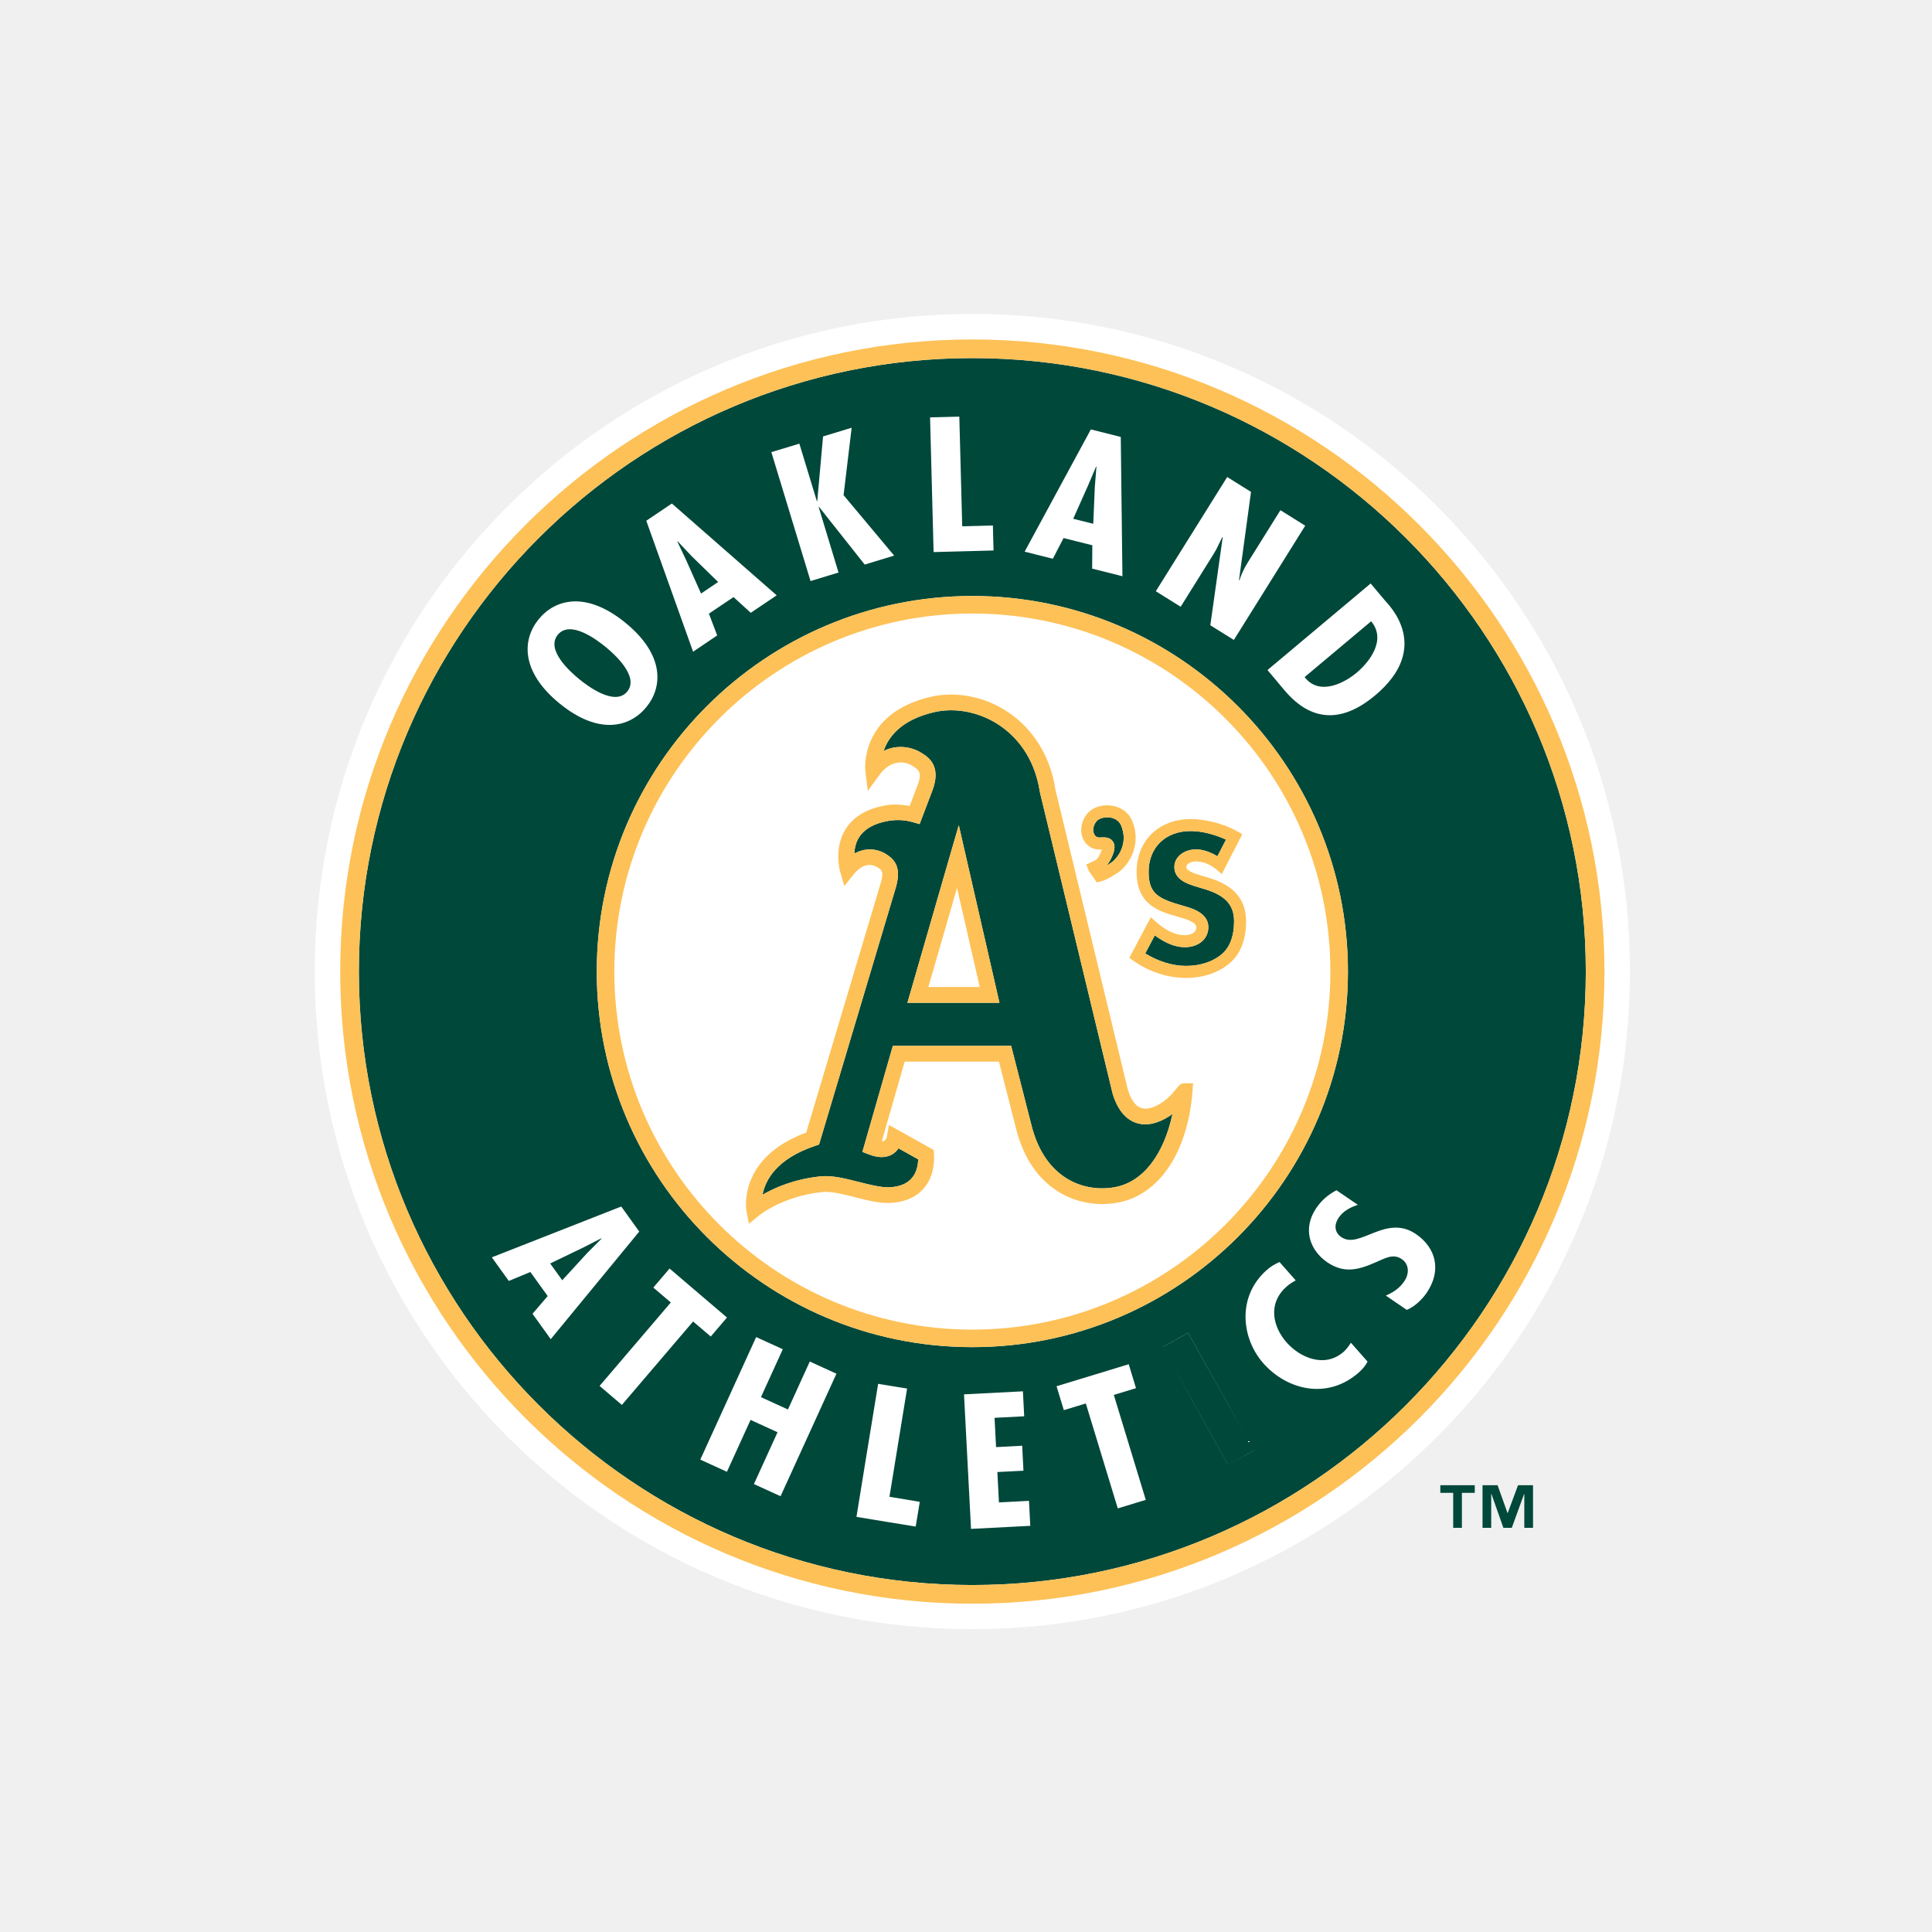
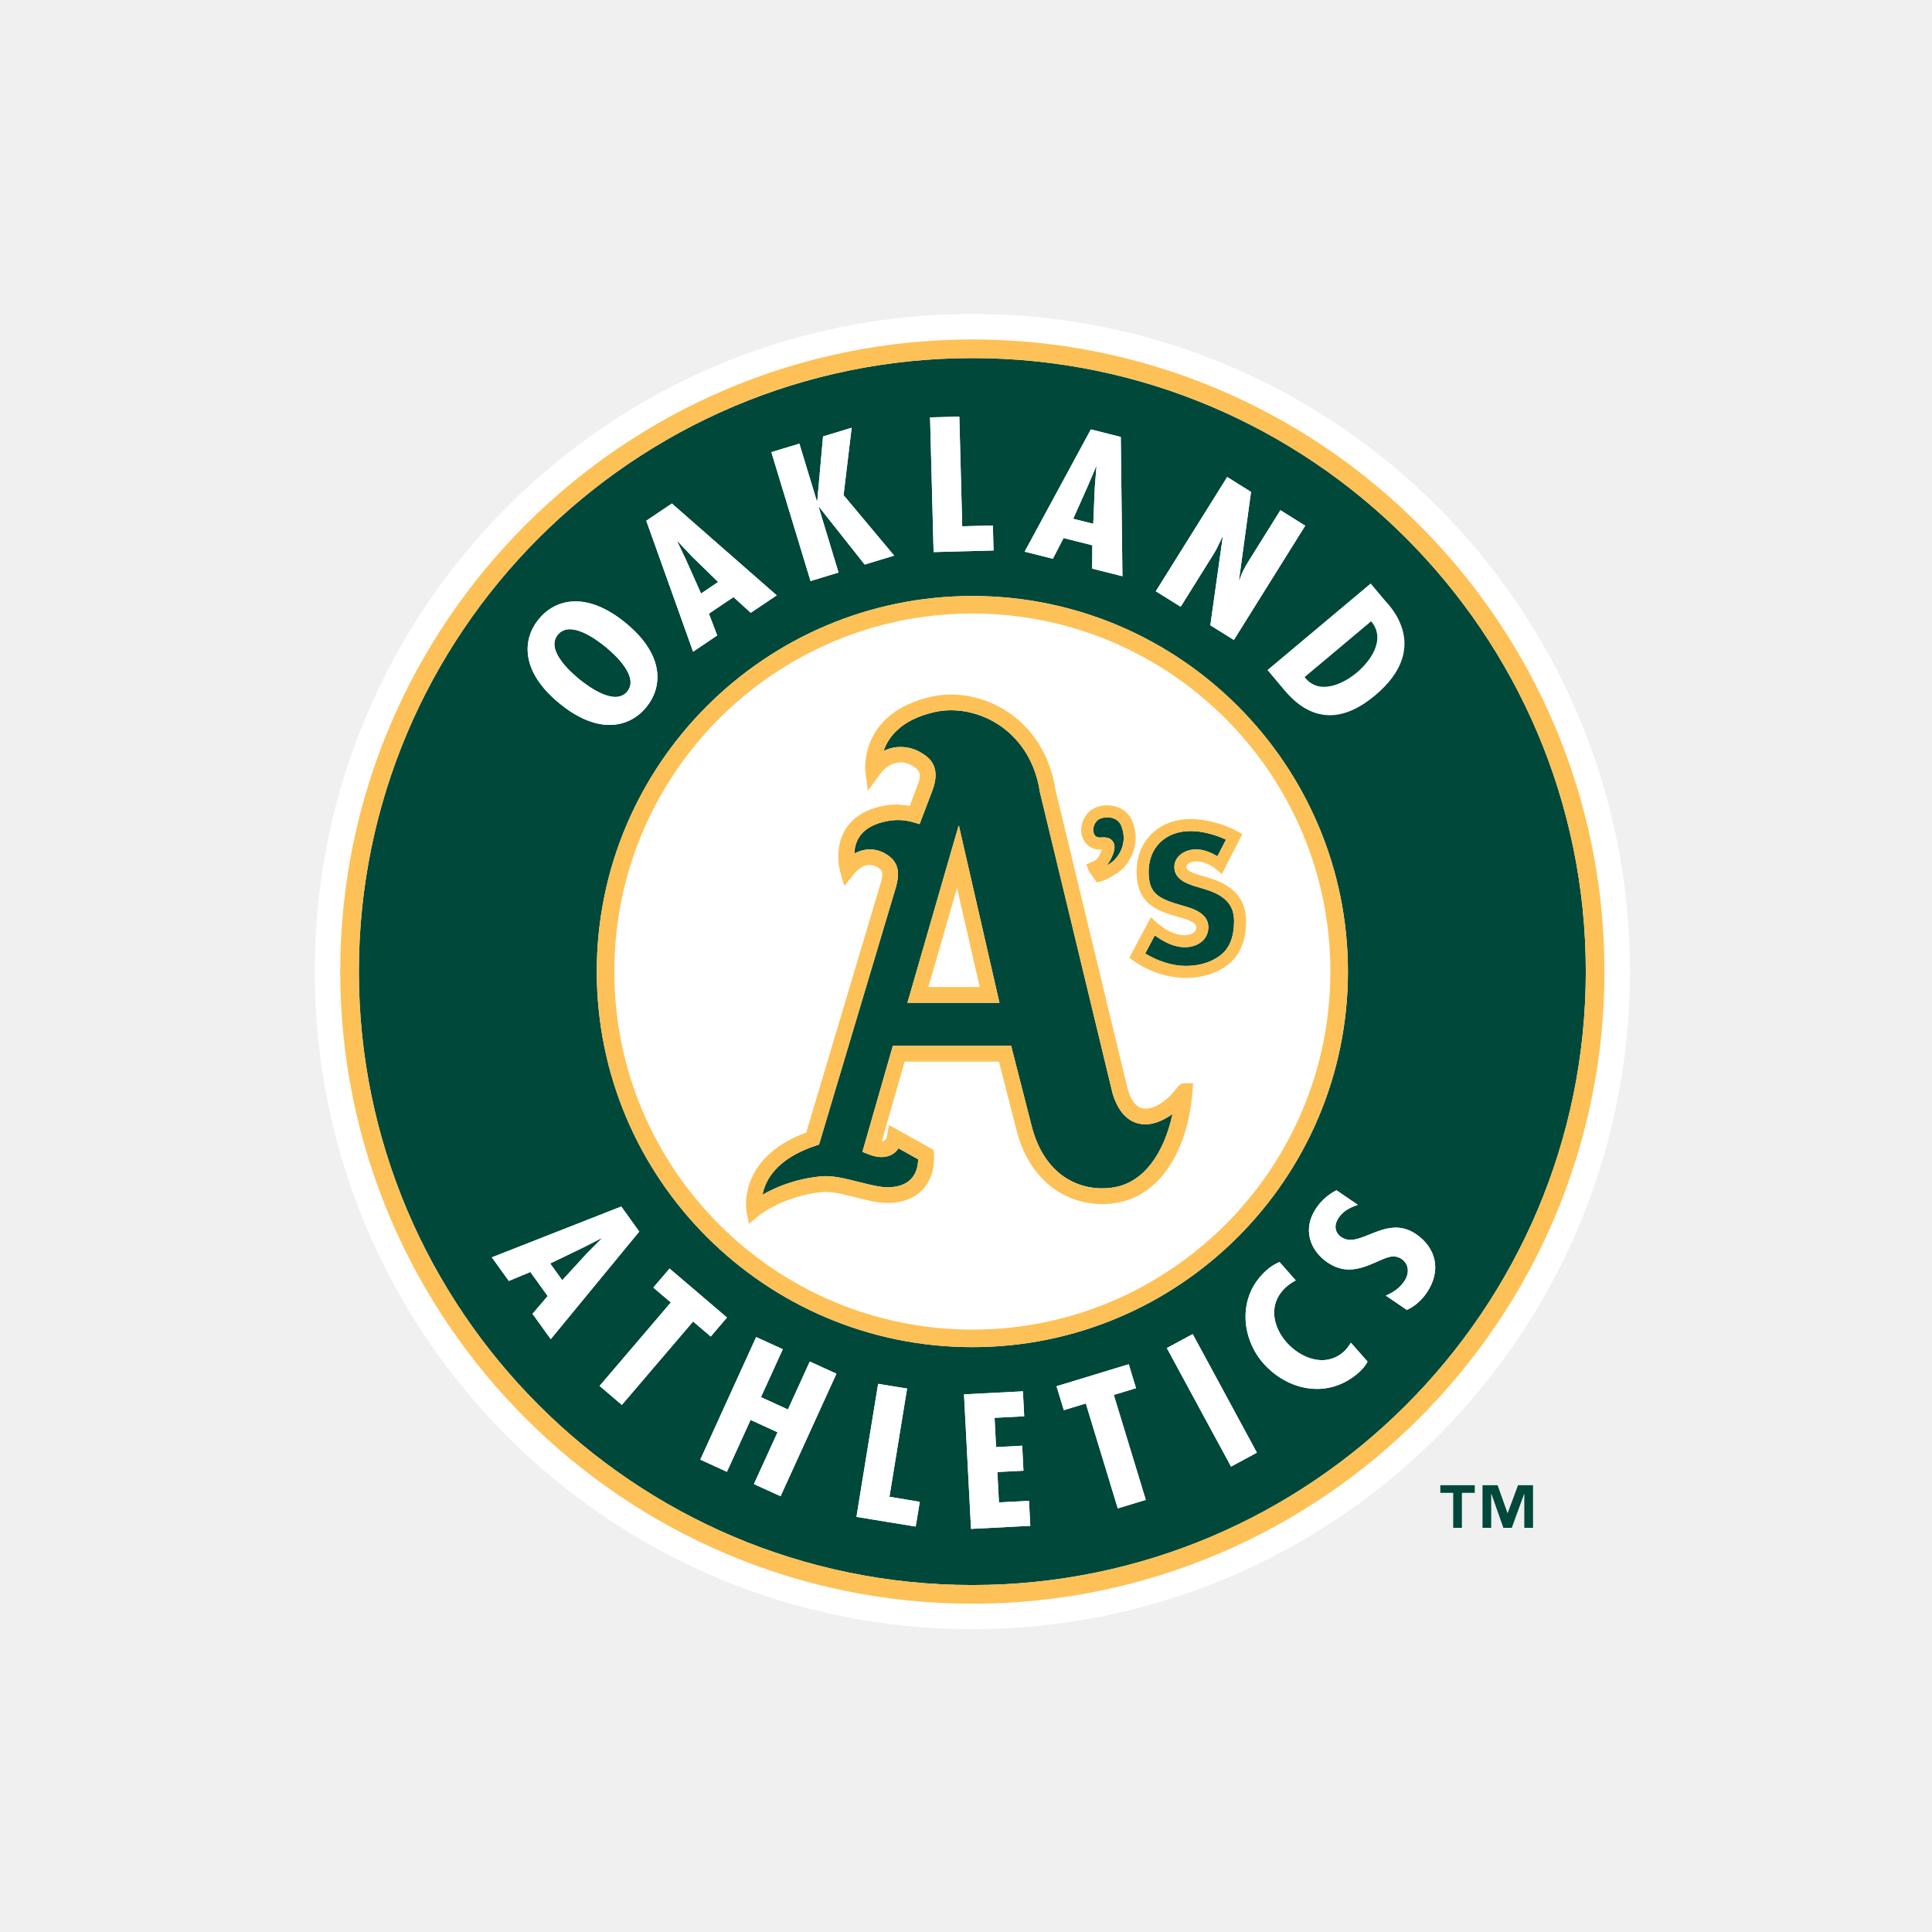
- <svg xmlns="http://www.w3.org/2000/svg" width="512" height="512" viewBox="0 0 512 512" version="1.1">
-   <g stroke="none" stroke-width="1" fill="none">
-     <path d="M257.683 431.744c96.244 0 174.274-78.024 174.274-174.274 0-96.243-78.03-174.274-174.274-174.274-96.243 0-174.274 78.031-174.274 174.274 0 96.251 78.031 174.274 174.274 174.274" fill="#fff" />
-     <path d="M257.683 94.898c-89.644 0-162.582 72.937-162.582 162.573 0 89.651 72.938 162.58 162.582 162.58 89.645 0 162.573-72.929 162.573-162.58 0-89.635-72.929-162.573-162.573-162.573zm0 262.108c-54.885 0-99.535-44.642-99.535-99.535 0-54.877 44.649-99.526 99.535-99.526 54.877 0 99.535 44.65 99.535 99.526 0 54.893-44.658 99.535-99.535 99.535z" fill="#00483A" />
-     <path d="M257.683 89.957c-92.367 0-167.522 75.147-167.522 167.513 0 92.374 75.156 167.529 167.522 167.529 92.368 0 167.515-75.156 167.515-167.529-.001-92.367-75.148-167.513-167.515-167.513zm0 330.094c-89.644 0-162.582-72.929-162.582-162.58 0-89.636 72.938-162.573 162.582-162.573 89.645 0 162.573 72.937 162.573 162.573 0 89.652-72.929 162.58-162.573 162.58z" fill="#FDC157" />
-     <path d="M257.683 162.59c-52.321 0-94.882 42.568-94.882 94.882 0 52.321 42.559 94.889 94.882 94.889 52.323 0 94.882-42.568 94.882-94.889 0-52.316-42.561-94.882-94.882-94.882" fill="#fff" />
-     <path d="M257.683 157.944c-54.885 0-99.535 44.65-99.535 99.526 0 54.893 44.649 99.535 99.535 99.535 54.877 0 99.535-44.642 99.535-99.535 0-54.876-44.658-99.526-99.535-99.526zm0 194.416c-52.321 0-94.882-42.568-94.882-94.889 0-52.314 42.559-94.882 94.882-94.882 52.323 0 94.882 42.568 94.882 94.882 0 52.323-42.561 94.889-94.882 94.889z" fill="#FDC157" />
-     <path d="M310.724 295.217c-2.618 1.889-5.686 3.163-8.584 2.618-2.347-.415-5.494-2.139-7.273-7.976 0 0-19.237-79.665-19.262-79.842-1.465-9.682-6.599-15.008-10.66-17.763-5.206-3.532-11.717-4.845-17.395-3.523-8.873 2.065-12.159 6.672-13.383 10.284 3.724-1.857 7.64-1.025 10.115.577 1.586.969 5.286 3.26 2.844 9.812l-3.419 8.987-1.843-.52c-2.058-.593-4.213-.704-6.391-.337-3.748.64-6.383 2.115-7.816 4.373-.905 1.417-1.178 2.955-1.249 4.316 3.124-1.754 6.28-1.249 8.545.216 1.602 1.041 3.019 2.42 3.019 5.246 0 .905-.151 1.978-.488 3.236l-20.431 68.397-1.025.344c-10.443 3.499-13.246 9.266-13.951 12.959 3.172-1.827 8.313-4.165 15.513-4.878 2.979-.295 6.574.626 10.059 1.506 2.819.704 5.726 1.449 7.841 1.394 2.675-.064 4.701-.834 6.03-2.29 1.385-1.506 1.762-3.461 1.802-5.118-1.185-.656-3.292-1.834-5.206-2.915-.456.672-1.033 1.233-1.714 1.625-1.137.64-3.124 1.169-6.079.009l-1.778-.69 8.065-28.096h29.728l1.618-.039 5.343 20.895c3.571 14.553 14.151 18.036 22.112 16.602 7.585-1.365 13.023-8.733 15.313-19.408zm-70.245-29.473l11.366-39.323 2.242-7.736 10.779 47.06h-24.387z" fill="#00483A" />
-     <path d="M251.844 226.421l-11.366 39.323h24.387l-10.779-47.06-2.242 7.736zm-5.824 35.15c1.025-3.539 5.07-17.53 7.6-26.269 2.019 8.826 5.237 22.866 6.023 26.269h-13.622zm65.41 27.327c-2.088 2.714-5.789 5.343-8.554 4.838-1.728-.312-3.083-1.987-3.988-4.974.025.103-19.198-79.544-19.198-79.544-1.274-8.538-5.694-15.85-12.405-20.406-6.15-4.174-13.879-5.726-20.679-4.142-18.981 4.429-17.307 19.549-17.282 19.71l.656 5.205 3.09-4.244c3.156-4.325 7.016-3.493 8.625-2.451 1.201.745 2.074 1.281 2.074 2.666 0 .601-.16 1.362-.545 2.379 0 0-1.417 3.748-2.146 5.646-2.074-.353-4.165-.529-6.31-.16-4.981.85-8.57 2.964-10.668 6.296-3.179 5.07-1.529 10.988-1.465 11.236l1.114 3.837 2.514-3.099c2.748-3.372 5.205-2.546 6.431-1.754.986.64 1.538 1.001.777 3.837.016-.048-17.443 58.433-19.815 66.371-14.296 5.262-15.962 14.928-15.962 18.932 0 1.098.121 1.77.121 1.794l.665 3.443 2.716-2.234c.064-.048 6.367-5.15 16.794-6.191 2.267-.216 5.494.6 8.625 1.393 3.092.786 6.287 1.603 8.987 1.522 3.78-.096 6.895-1.354 8.994-3.637 2.13-2.315 3.131-5.517 2.915-9.266l-.071-1.146-11.861-6.631-.513 2.891c-.057.369-.24 1.017-.713 1.29-.168.096-.408.129-.672.145.969-3.34 5.373-18.701 6.071-21.112h24.979c.665 2.587 4.525 17.684 4.525 17.684 3.981 16.242 16.377 21.591 26.895 19.702 10.965-1.969 18.58-13.239 19.863-29.409l.176-2.242h-2.251c-1.098-.001-1.595.646-2.507 1.824zm-38.13 9.122l-5.343-20.895-1.618.039h-29.728l-8.065 28.096 1.778.69c2.955 1.16 4.942.633 6.079-.009.681-.394 1.258-.953 1.714-1.625 1.914 1.08 4.021 2.258 5.206 2.915-.041 1.659-.417 3.612-1.802 5.118-1.329 1.457-3.356 2.226-6.03 2.29-2.115.055-5.022-.69-7.841-1.394-3.484-.88-7.08-1.801-10.059-1.506-7.2.713-12.343 3.053-15.513 4.878.704-3.693 3.509-9.46 13.951-12.959l1.025-.344 20.431-68.397c.337-1.258.488-2.331.488-3.236 0-2.828-1.417-4.204-3.019-5.246-2.267-1.465-5.421-1.969-8.545-.216.073-1.362.344-2.899 1.249-4.316 1.433-2.258 4.069-3.732 7.816-4.373 2.178-.367 4.334-.256 6.391.337l1.843.52 3.419-8.987c2.443-6.551-1.258-8.841-2.844-9.812-2.475-1.602-6.391-2.434-10.115-.577 1.226-3.612 4.509-8.217 13.383-10.284 5.678-1.322 12.189-.009 17.395 3.523 4.061 2.755 9.194 8.08 10.66 17.763.025.177 19.262 79.842 19.262 79.842 1.779 5.838 4.926 7.561 7.273 7.976 2.899.545 5.966-.729 8.584-2.618-2.29 10.676-7.728 18.043-15.313 19.404-7.961 1.438-18.541-2.045-22.112-16.598z" fill="#FDC157" />
-     <path d="M319.055 235.567s-2.451-.736-2.491-.745c-1.866-.609-5.35-1.738-5.35-5.045 0-2.932 2.899-4.678 5.703-4.678 1.969 0 3.907.745 5.71 1.826.72-1.41 1.522-2.971 2.274-4.413-2.868-1.338-6.32-2.274-9.354-2.274-6.68 0-11.149 4.348-11.149 10.804 0 5.822 2.547 7.137 9.146 9.01 2.338.649 6.68 1.882 6.68 5.655 0 3.124-2.572 5.31-6.248 5.31-2.659 0-5.286-1.194-7.945-3.131l-2.539 4.79c3.349 2.042 7.096 3.3 10.82 3.3 3.741 0 7.105-1.096 9.46-3.099 2.161-1.841 3.268-4.781 3.268-8.746 0-4.35-2.38-6.913-7.986-8.561" fill="#00483A" />
-     <path d="M319.967 232.516l-2.451-.738c-1.153-.376-3.122-1.009-3.122-2.001 0-.929 1.465-1.497 2.523-1.497 1.834 0 3.731.736 5.35 2.083l1.522 1.266 5.437-10.564-1.329-.754c-3.477-1.978-8.329-3.252-12.35-3.252-8.449 0-14.335 5.758-14.335 13.983 0 8.802 5.927 10.493 11.156 11.974 1.834.52 4.669 1.33 4.669 2.691 0 2.074-2.748 2.13-3.059 2.13-2.402 0-4.845-1.121-7.488-3.427l-1.505-1.33-5.712 10.764 1.146.809c4.14 2.907 9.074 4.502 13.894 4.502 4.502 0 8.595-1.362 11.525-3.86 2.916-2.467 4.382-6.223 4.382-11.165-.001-7.699-5.847-10.317-10.253-11.614zm3.806 20.358c-2.356 2.003-5.719 3.099-9.46 3.099-3.724 0-7.472-1.258-10.82-3.3l2.539-4.79c2.659 1.937 5.286 3.131 7.945 3.131 3.676 0 6.248-2.186 6.248-5.31 0-3.773-4.341-5.006-6.68-5.655-6.599-1.875-9.146-3.188-9.146-9.01 0-6.455 4.469-10.804 11.149-10.804 3.035 0 6.487.937 9.354 2.274-.754 1.442-1.554 3.003-2.274 4.413-1.802-1.08-3.74-1.826-5.71-1.826-2.804 0-5.703 1.746-5.703 4.678 0 3.307 3.483 4.437 5.35 5.045.039.009 2.491.745 2.491.745 5.606 1.65 7.986 4.212 7.986 8.561 0 3.965-1.107 6.904-3.268 8.746z" fill="#FDC157" />
-     <path d="M291.663 221.943c.961-.057 2.404-.144 3.237 1.018.335.465.456.993.456 1.522 0 .768-.257 1.538-.505 2.146-.553 1.362-1.057 2.099-1.586 2.748.64-.376 1.29-.777 1.609-1.057 1.531-1.313 2.915-3.564 2.915-6.264 0-1.041-.2-2.146-.681-3.307-.656-1.529-2.113-1.969-2.915-2.099-1.419-.209-2.932.2-3.589.977-1.017 1.201-1.05 2.634-.624 3.468.29.606.803.895 1.683.847" fill="#00483A" />
-     <path d="M291.656 225.131l.344-.016-.105.312c-.896 2.242-1.274 2.411-2.282 2.876l-1.73.786.69 1.746 2.074 3.003 1.05-.241c1.57-.353 4.332-2.083 5.254-2.86 3.163-2.739 5.333-7.88 3.083-13.222-.905-2.162-2.868-3.621-5.357-4.004-2.547-.394-5.095.408-6.496 2.058-1.698 2.003-2.13 4.79-1.057 6.943.871 1.746 2.569 2.73 4.531 2.618zm-1.049-7.504c.656-.777 2.17-1.185 3.589-.977.802.128 2.258.569 2.915 2.099.481 1.162.681 2.267.681 3.307 0 2.7-1.384 4.949-2.915 6.264-.321.28-.969.681-1.609 1.057.529-.649 1.033-1.385 1.586-2.748.248-.609.505-1.377.505-2.146 0-.529-.121-1.057-.456-1.522-.832-1.162-2.274-1.073-3.237-1.018-.88.048-1.393-.241-1.68-.848-.428-.832-.396-2.266.622-3.467z" fill="#FDC157" />
-     <path d="M169.409 326.378l-23.457 28.513-4.83-6.72 4.021-4.701-4.589-6.376-5.71 2.372-4.501-6.256 34.294-13.47 4.772 6.638zm-13.84 5.737l3.86-3.878-.057-.08-4.87 2.483-8.698 4.197 3.196 4.445 6.567-7.168zm37.089 17.042l-4.302 5.038-4.676-3.989-18.877 22.112-5.904-5.037 18.878-22.114-4.639-3.949 4.302-5.044m30.01 21.383l-5.789 12.703 7.151 3.268 5.79-12.71 7.064 3.227-14.807 32.469-7.065-3.22 6.264-13.734-7.152-3.268-6.262 13.75-7.057-3.227 14.802-32.477m42.293 50.112c.112-.545 1.065-6.455 1.065-6.455h-.032c-.232-.064-8.001-1.329-8.001-1.329.016 0 4.669-28.664 4.669-28.664v-.025l-7.672-1.249-.007.025-.032.241c-.456 2.642-5.702 34.991-5.702 34.991.016.03 15.698 2.571 15.698 2.571l.007-.016.007-.09zm1.04-6.438l-.007.046.007-.046zm-7.992-1.316l-.016-.007.016.007zm35.351-27.981l.344 6.615-7.857.408.401 7.761 6.919-.369.337 6.622-6.911.353.415 8.049 7.963-.415.343 6.624-15.705.807-1.857-35.655m43.656-7.977l1.921 6.344-5.879 1.786 8.473 27.814-7.423 2.258-8.465-27.805-5.831 1.769-1.93-6.335m34.871-14.126l17.387 31.169-6.776 3.78-17.394-31.17m6.767-3.804l-6.776 3.78c0 .048 17.388 31.202 17.388 31.202.025.009 6.8-3.764 6.8-3.764 0-.057-17.379-31.211-17.379-31.211l-.016-.016m28.518-13.886c-.905.472-1.698.986-2.435 1.643-5.109 4.524-3.603 10.708.032 14.816 3.516 3.972 10.067 6.903 15.137 2.427.738-.665 1.338-1.497 1.882-2.372l4.421 5.006c-.569 1.072-1.345 2.01-2.282 2.842-8.385 7.415-19.109 4.646-25.325-2.379-5.863-6.631-7.049-17.724.866-24.716 1.008-.905 2.146-1.593 3.404-2.138m20.758-15.153c-1.898.601-3.851 1.595-5.052 3.363-1.346 1.978-1.114 3.972.696 5.198 4.845 3.307 11.781-6.255 19.757-.818 5.237 3.573 6.929 9.579 2.812 15.609-1.233 1.802-3.268 3.692-5.246 4.485l-5.549-3.788c1.969-.864 3.597-1.898 4.885-3.795 1.41-2.059 1.281-4.557-.681-5.888-2.267-1.552-4.477-.16-6.879.85-4.798 2.154-8.538 2.938-12.847 0-4.644-3.179-6.656-8.898-2.891-14.401 1.41-2.058 3.179-3.571 5.327-4.685m-188.412-150.373c10.372 8.481 9.907 16.979 5.519 22.345-4.382 5.357-12.622 7.504-22.994-.977-10.372-8.473-9.907-16.979-5.519-22.336 4.382-5.366 12.623-7.505 22.994.969zm.465 18.204c3.268-3.989-3.507-9.995-5.702-11.79-2.459-2.01-9.434-7.24-12.702-3.252-3.26 3.989 3.259 9.787 5.71 11.798 2.202 1.794 9.434 7.24 12.693 3.243zm11.822-49.823l27.782 24.332-6.871 4.63-4.573-4.165-6.519 4.389 2.194 5.774-6.384 4.316-12.405-34.71 6.776-4.566zm5.302 14.007l-3.748-3.972-.096.057 2.338 4.933 3.94 8.834 4.533-3.059-6.967-6.794zm28.486-29.873l4.646 15.265.096-.039 1.538-17.14 7.577-2.298-2.138 17.867 13.406 16.017-7.809 2.372-12.125-15.313-.087.023 5.278 17.404-7.417 2.258-10.387-34.166m49.814-9.41l.768 29.065 8.13-.216.168 6.624-15.882.424-.937-35.696m50.538 5.181l.44 36.913-8.024-2.019.048-6.184-7.624-1.914-2.835 5.487-7.481-1.882 17.548-32.396 7.928 1.995zm-6.881 13.303l.44-5.455-.089-.025-2.13 5.029-3.94 8.834 5.31 1.329.41-9.713zm41.399 1.258l-3.188 23.402.145-.025c.497-1.698 1.345-3.339 2.329-4.909l8.505-13.615 6.574 4.109-18.909 30.274-6.239-3.885 3.284-23.345-.137.025-1.586 3.243-.745 1.272-8.674 13.895-6.592-4.109 18.917-30.274" fill="#fff" />
-     <path d="M335.897 177.566l27.342-22.937 3.782 4.502c.866 1.041 12.693 12.333-2.579 25.14-7.791 6.543-16.226 7.977-24.09-1.393l-4.454-5.312zm23.602.729c3.477-2.915 7.977-8.746 3.869-13.647l-17.629 14.784c3.798 4.974 10.342 1.73 13.76-1.137z" fill="#fff" />
-     <path d="M390.829 395.616h-3.411v9.274h-2.308v-9.274h-3.411v-2.019h9.129l.001 2.019zm15.442 9.274h-2.315v-8.987h-.048l-3.268 8.987h-2.226l-3.172-8.987h-.057v8.987h-2.298v-11.291h3.988l2.634 7.376h.048l2.739-7.376h3.972v11.291h.001z" fill="#00483A" />
+ <svg xmlns="http://www.w3.org/2000/svg" version="1.1" id="Layer_1" x="0px" y="0px" width="512px" height="512px" viewBox="0 0 512 512" enable-background="new 0 0 512 512" xml:space="preserve">
+   <path fill="#FFFFFF" d="M257.684,431.744c96.243,0,174.273-78.024,174.273-174.274c0-96.243-78.03-174.274-174.273-174.274  c-96.244,0-174.274,78.031-174.274,174.274C83.409,353.721,161.44,431.744,257.684,431.744" />
+   <path fill="#00483A" d="M257.684,94.898c-89.645,0-162.583,72.937-162.583,162.573c0,89.651,72.938,162.58,162.583,162.58  s162.572-72.929,162.572-162.58C420.256,167.836,347.327,94.898,257.684,94.898z M257.684,357.006  c-54.886,0-99.536-44.642-99.536-99.535c0-54.877,44.649-99.526,99.536-99.526c54.876,0,99.534,44.65,99.534,99.526  C357.218,312.364,312.56,357.006,257.684,357.006z" />
+   <path fill="#FDC157" d="M257.684,89.957c-92.368,0-167.522,75.147-167.522,167.513c0,92.374,75.156,167.529,167.522,167.529  c92.367,0,167.515-75.156,167.515-167.528C425.197,165.103,350.05,89.957,257.684,89.957L257.684,89.957z M257.684,420.051  c-89.645,0-162.583-72.929-162.583-162.58c0-89.636,72.938-162.573,162.583-162.573s162.572,72.937,162.572,162.573  C420.256,347.123,347.327,420.051,257.684,420.051L257.684,420.051z" />
+   <path fill="#FFFFFF" d="M257.684,162.59c-52.322,0-94.883,42.568-94.883,94.883c0,52.32,42.559,94.889,94.883,94.889  c52.322,0,94.882-42.568,94.882-94.889C352.565,205.156,310.004,162.59,257.684,162.59" />
+   <path fill="#FDC157" d="M257.684,157.944c-54.886,0-99.536,44.65-99.536,99.526c0,54.894,44.649,99.535,99.536,99.535  c54.876,0,99.534-44.642,99.534-99.535C357.218,202.594,312.56,157.944,257.684,157.944z M257.684,352.359  c-52.322,0-94.883-42.567-94.883-94.889c0-52.313,42.559-94.882,94.883-94.882c52.322,0,94.882,42.568,94.882,94.882  C352.565,309.794,310.004,352.359,257.684,352.359L257.684,352.359z" />
+   <path fill="#00483A" d="M310.724,295.217c-2.617,1.889-5.686,3.163-8.583,2.618c-2.348-0.415-5.494-2.14-7.273-7.976  c0,0-19.237-79.666-19.262-79.842c-1.465-9.682-6.6-15.008-10.66-17.763c-5.206-3.532-11.717-4.845-17.396-3.523  c-8.873,2.065-12.159,6.672-13.383,10.284c3.724-1.857,7.64-1.025,10.115,0.577c1.586,0.969,5.286,3.26,2.844,9.812l-3.419,8.987  l-1.843-0.52c-2.058-0.593-4.213-0.704-6.391-0.337c-3.748,0.64-6.383,2.115-7.816,4.373c-0.905,1.417-1.178,2.955-1.249,4.316  c3.124-1.754,6.28-1.249,8.545,0.216c1.602,1.041,3.019,2.42,3.019,5.246c0,0.905-0.151,1.978-0.488,3.236l-20.431,68.397  l-1.025,0.344c-10.443,3.499-13.246,9.266-13.951,12.959c3.172-1.827,8.313-4.165,15.513-4.878  c2.979-0.296,6.574,0.626,10.059,1.506c2.819,0.704,5.726,1.449,7.841,1.394c2.675-0.063,4.701-0.834,6.03-2.289  c1.385-1.506,1.762-3.461,1.802-5.119c-1.185-0.655-3.292-1.834-5.206-2.914c-0.456,0.672-1.033,1.232-1.714,1.625  c-1.137,0.64-3.124,1.168-6.079,0.009l-1.778-0.69l8.065-28.096h29.728l1.618-0.039l5.343,20.895  c3.571,14.554,14.151,18.037,22.112,16.603C302.996,313.261,308.434,305.893,310.724,295.217L310.724,295.217z M240.479,265.744  l11.366-39.323l2.242-7.736l10.779,47.06L240.479,265.744L240.479,265.744z" />
+   <path fill="#FDC157" d="M251.844,226.421l-11.366,39.323h24.387l-10.779-47.06L251.844,226.421L251.844,226.421z M246.02,261.571  c1.025-3.539,5.07-17.53,7.6-26.27c2.019,8.826,5.237,22.866,6.022,26.27H246.02L246.02,261.571z M311.43,288.898  c-2.088,2.713-5.789,5.343-8.554,4.838c-1.728-0.312-3.083-1.987-3.987-4.975c0.024,0.104-19.199-79.544-19.199-79.544  c-1.273-8.538-5.693-15.85-12.404-20.406c-6.15-4.174-13.879-5.726-20.679-4.142c-18.981,4.429-17.307,19.549-17.282,19.71  l0.656,5.205l3.09-4.244c3.156-4.325,7.016-3.493,8.625-2.451c1.201,0.745,2.074,1.281,2.074,2.666c0,0.601-0.16,1.362-0.545,2.379  c0,0-1.417,3.748-2.146,5.646c-2.074-0.353-4.165-0.529-6.31-0.16c-4.981,0.85-8.57,2.964-10.668,6.296  c-3.179,5.07-1.529,10.988-1.465,11.236l1.114,3.837l2.514-3.099c2.748-3.372,5.205-2.546,6.431-1.754  c0.986,0.64,1.538,1.001,0.777,3.837c0.016-0.048-17.443,58.433-19.815,66.371c-14.296,5.263-15.962,14.929-15.962,18.933  c0,1.098,0.121,1.771,0.121,1.794l0.665,3.443l2.716-2.234c0.064-0.048,6.367-5.15,16.794-6.191  c2.267-0.216,5.494,0.601,8.625,1.394c3.092,0.786,6.287,1.603,8.987,1.522c3.78-0.097,6.895-1.354,8.994-3.638  c2.13-2.315,3.131-5.517,2.915-9.267l-0.071-1.146l-11.861-6.631l-0.513,2.892c-0.057,0.368-0.24,1.017-0.713,1.289  c-0.168,0.096-0.408,0.129-0.672,0.146c0.969-3.341,5.373-18.701,6.071-21.112h24.979c0.666,2.587,4.525,17.684,4.525,17.684  c3.98,16.242,16.377,21.592,26.895,19.703c10.966-1.97,18.581-13.24,19.863-29.41l0.177-2.241h-2.251  c-1.099-0.001-1.596,0.646-2.508,1.823L311.43,288.898z M273.3,298.02l-5.343-20.895l-1.618,0.039h-29.728l-8.065,28.096l1.778,0.69  c2.955,1.159,4.942,0.633,6.079-0.009c0.681-0.395,1.258-0.953,1.714-1.625c1.914,1.08,4.021,2.258,5.206,2.914  c-0.041,1.66-0.417,3.613-1.802,5.119c-1.329,1.457-3.356,2.226-6.03,2.289c-2.115,0.055-5.022-0.689-7.841-1.394  c-3.484-0.88-7.08-1.802-10.059-1.506c-7.2,0.713-12.343,3.053-15.513,4.878c0.704-3.693,3.509-9.46,13.951-12.959l1.025-0.344  l20.431-68.397c0.337-1.258,0.488-2.331,0.488-3.236c0-2.828-1.417-4.204-3.019-5.246c-2.267-1.465-5.421-1.969-8.545-0.216  c0.073-1.362,0.344-2.899,1.249-4.316c1.433-2.258,4.069-3.732,7.816-4.373c2.178-0.367,4.334-0.256,6.391,0.337l1.843,0.52  l3.419-8.987c2.443-6.551-1.258-8.841-2.844-9.812c-2.475-1.602-6.391-2.434-10.115-0.577c1.226-3.612,4.509-8.217,13.383-10.284  c5.678-1.322,12.189-0.009,17.395,3.523c4.062,2.755,9.195,8.08,10.66,17.763c0.025,0.177,19.263,79.842,19.263,79.842  c1.778,5.838,4.926,7.561,7.272,7.976c2.899,0.545,5.967-0.729,8.584-2.618c-2.29,10.676-7.728,18.043-15.312,19.404  C287.451,316.055,276.871,312.572,273.3,298.02L273.3,298.02z" />
+   <path fill="#00483A" d="M319.055,235.567c0,0-2.451-0.736-2.49-0.745c-1.866-0.609-5.351-1.738-5.351-5.045  c0-2.932,2.899-4.678,5.703-4.678c1.969,0,3.907,0.745,5.71,1.826c0.72-1.41,1.522-2.971,2.274-4.413  c-2.868-1.338-6.32-2.274-9.354-2.274c-6.68,0-11.148,4.348-11.148,10.804c0,5.822,2.547,7.137,9.146,9.01  c2.338,0.649,6.68,1.882,6.68,5.655c0,3.124-2.571,5.31-6.248,5.31c-2.658,0-5.285-1.194-7.944-3.131l-2.539,4.79  c3.349,2.042,7.096,3.3,10.819,3.3c3.741,0,7.105-1.096,9.46-3.099c2.161-1.841,3.269-4.781,3.269-8.746  c0-4.35-2.38-6.913-7.986-8.561" />
+   <path fill="#FDC157" d="M319.967,232.516l-2.451-0.738c-1.152-0.376-3.122-1.009-3.122-2.001c0-0.929,1.466-1.497,2.523-1.497  c1.834,0,3.731,0.736,5.35,2.083l1.522,1.266l5.437-10.564l-1.328-0.754c-3.478-1.978-8.329-3.252-12.351-3.252  c-8.449,0-14.335,5.758-14.335,13.983c0,8.802,5.927,10.493,11.156,11.974c1.834,0.52,4.669,1.33,4.669,2.691  c0,2.074-2.748,2.13-3.059,2.13c-2.402,0-4.846-1.121-7.488-3.427l-1.506-1.33l-5.711,10.764l1.146,0.809  c4.14,2.908,9.074,4.502,13.895,4.502c4.502,0,8.595-1.362,11.524-3.86c2.916-2.467,4.382-6.223,4.382-11.165  C330.219,236.431,324.373,233.813,319.967,232.516L319.967,232.516z M323.773,252.874c-2.356,2.003-5.72,3.099-9.46,3.099  c-3.725,0-7.473-1.258-10.82-3.3l2.539-4.79c2.659,1.937,5.286,3.131,7.944,3.131c3.677,0,6.248-2.186,6.248-5.31  c0-3.773-4.341-5.006-6.68-5.655c-6.599-1.875-9.146-3.188-9.146-9.01c0-6.455,4.47-10.804,11.149-10.804  c3.035,0,6.487,0.937,9.354,2.274c-0.754,1.442-1.555,3.003-2.274,4.413c-1.802-1.08-3.74-1.826-5.71-1.826  c-2.804,0-5.703,1.746-5.703,4.678c0,3.307,3.483,4.437,5.351,5.045c0.039,0.009,2.49,0.745,2.49,0.745  c5.606,1.65,7.986,4.212,7.986,8.561c0,3.965-1.107,6.904-3.268,8.746L323.773,252.874z" />
+   <path fill="#00483A" d="M291.663,221.943c0.961-0.057,2.403-0.144,3.237,1.018c0.334,0.465,0.455,0.993,0.455,1.522  c0,0.768-0.256,1.538-0.504,2.146c-0.554,1.362-1.058,2.099-1.586,2.748c0.639-0.376,1.289-0.777,1.608-1.057  c1.53-1.313,2.915-3.564,2.915-6.264c0-1.041-0.2-2.146-0.682-3.307c-0.655-1.529-2.112-1.969-2.914-2.099  c-1.42-0.209-2.933,0.2-3.59,0.977c-1.017,1.201-1.049,2.634-0.623,3.468C290.27,221.701,290.783,221.99,291.663,221.943" />
+   <path fill="#FDC157" d="M291.656,225.131l0.344-0.016l-0.105,0.312c-0.896,2.242-1.273,2.411-2.281,2.876l-1.73,0.786l0.689,1.746  l2.074,3.003l1.051-0.241c1.57-0.353,4.332-2.083,5.254-2.86c3.162-2.739,5.333-7.88,3.083-13.222  c-0.905-2.162-2.868-3.621-5.357-4.004c-2.547-0.394-5.095,0.408-6.495,2.058c-1.699,2.003-2.131,4.79-1.058,6.943  c0.871,1.746,2.569,2.73,4.53,2.618L291.656,225.131z M290.607,217.627c0.656-0.777,2.17-1.185,3.588-0.977  c0.803,0.128,2.259,0.569,2.916,2.099c0.48,1.162,0.681,2.267,0.681,3.307c0,2.7-1.384,4.949-2.915,6.264  c-0.32,0.28-0.969,0.681-1.609,1.057c0.529-0.649,1.033-1.385,1.586-2.748c0.248-0.609,0.506-1.377,0.506-2.146  c0-0.529-0.121-1.057-0.457-1.522c-0.832-1.162-2.273-1.073-3.236-1.018c-0.88,0.048-1.393-0.241-1.68-0.848  C289.559,220.263,289.59,218.829,290.607,217.627L290.607,217.627z" />
+   <g>
+     <path fill="#FFFFFF" d="M169.409,326.378l-23.457,28.513l-4.83-6.72l4.021-4.7l-4.589-6.377l-5.71,2.372l-4.501-6.256l34.294-13.47   L169.409,326.378L169.409,326.378z M155.569,332.115l3.86-3.879l-0.057-0.079l-4.87,2.483l-8.698,4.196l3.196,4.445l6.567-7.168   L155.569,332.115z M192.658,349.157l-4.302,5.038l-4.676-3.989l-18.877,22.112l-5.904-5.037l18.878-22.114l-4.639-3.949   l4.302-5.044 M207.45,357.557l-5.789,12.703l7.151,3.268l5.79-12.709l7.064,3.227l-14.807,32.469l-7.065-3.22l6.264-13.733   l-7.152-3.269l-6.262,13.75l-7.057-3.228l14.802-32.477 M242.682,404.45c0.112-0.545,1.065-6.455,1.065-6.455h-0.032   c-0.232-0.064-8.001-1.329-8.001-1.329c0.016,0,4.669-28.664,4.669-28.664v-0.025l-7.672-1.248l-0.007,0.024l-0.032,0.241   c-0.456,2.642-5.702,34.991-5.702,34.991c0.016,0.029,15.698,2.57,15.698,2.57l0.007-0.016L242.682,404.45L242.682,404.45z    M243.722,398.012l-0.007,0.046L243.722,398.012z M235.73,396.696l-0.016-0.007L235.73,396.696z M271.081,368.715l0.344,6.615   l-7.856,0.408l0.4,7.761l6.92-0.369l0.336,6.622l-6.91,0.354l0.414,8.049l7.963-0.415l0.344,6.624l-15.705,0.807l-1.857-35.654    M299.129,361.538l1.921,6.344l-5.879,1.786l8.474,27.814l-7.424,2.258l-8.465-27.805l-5.831,1.769l-1.93-6.335 M316.053,353.553   l-6.822,3.699c0.002,0.047,17.012,31.408,17.012,31.408c0.026,0.009,6.844-3.686,6.844-3.686c0-0.049-17.002-31.413-17.002-31.413   l-0.014-0.018 M343.385,339.323c-0.904,0.472-1.697,0.985-2.435,1.643c-5.109,4.524-3.604,10.708,0.032,14.816   c3.516,3.972,10.066,6.903,15.137,2.427c0.738-0.665,1.338-1.497,1.882-2.372l4.421,5.006c-0.569,1.072-1.345,2.011-2.282,2.843   c-8.385,7.414-19.108,4.646-25.324-2.379c-5.863-6.632-7.05-17.725,0.865-24.717c1.009-0.904,2.146-1.593,3.404-2.138    M359.843,319.299c-1.897,0.602-3.851,1.596-5.052,3.363c-1.346,1.979-1.114,3.972,0.696,5.197   c4.845,3.308,11.78-6.254,19.757-0.817c5.236,3.573,6.929,9.579,2.812,15.608c-1.232,1.803-3.268,3.692-5.246,4.486l-5.549-3.789   c1.969-0.863,3.598-1.897,4.885-3.795c1.41-2.059,1.281-4.557-0.681-5.888c-2.267-1.552-4.477-0.16-6.879,0.851   c-4.798,2.153-8.538,2.938-12.847,0c-4.645-3.18-6.656-8.898-2.892-14.401c1.41-2.058,3.18-3.571,5.327-4.685 M165.763,165.056   c10.372,8.481,9.907,16.979,5.519,22.345c-4.382,5.357-12.622,7.504-22.994-0.977c-10.372-8.473-9.907-16.979-5.519-22.336   C147.151,158.722,155.392,156.583,165.763,165.056L165.763,165.056z M166.228,183.26c3.268-3.989-3.507-9.995-5.702-11.79   c-2.459-2.01-9.434-7.24-12.702-3.252c-3.26,3.989,3.259,9.787,5.71,11.798C155.736,181.81,162.968,187.256,166.228,183.26   L166.228,183.26z M178.05,133.437l27.782,24.332l-6.871,4.63l-4.573-4.165l-6.519,4.389l2.194,5.774l-6.384,4.316l-12.405-34.71   L178.05,133.437z M183.352,147.444l-3.748-3.972l-0.096,0.057l2.338,4.933l3.94,8.834l4.533-3.059L183.352,147.444L183.352,147.444   z M211.838,117.571l4.646,15.265l0.096-0.039l1.538-17.14l7.577-2.298l-2.138,17.867l13.406,16.017l-7.809,2.372l-12.125-15.313   l-0.087,0.023l5.278,17.404l-7.417,2.258l-10.387-34.166 M254.23,110.411l0.768,29.065l8.13-0.216l0.168,6.624l-15.882,0.424   l-0.937-35.696 M297.016,115.793l0.439,36.913l-8.023-2.019l0.047-6.184l-7.623-1.914l-2.836,5.487l-7.48-1.882l17.548-32.396   L297.016,115.793L297.016,115.793z M290.134,129.096l0.44-5.455l-0.09-0.025l-2.129,5.029l-3.94,8.834l5.31,1.329L290.134,129.096   L290.134,129.096z M331.533,130.354l-3.188,23.402l0.146-0.025c0.497-1.698,1.345-3.339,2.329-4.909l8.505-13.615l6.573,4.109   l-18.908,30.274l-6.239-3.885l3.284-23.345l-0.138,0.025l-1.586,3.243l-0.744,1.272l-8.675,13.895l-6.592-4.109l18.917-30.274" />
+     <path fill="#FFFFFF" d="M169.409,326.378l-23.457,28.513l-4.83-6.72l4.021-4.7l-4.589-6.377l-5.71,2.372l-4.501-6.256l34.294-13.47   L169.409,326.378L169.409,326.378z M155.569,332.115l3.86-3.879l-0.057-0.079l-4.87,2.483l-8.698,4.196l3.196,4.445l6.567-7.168   L155.569,332.115z M192.658,349.157l-4.302,5.038l-4.676-3.989l-18.877,22.112l-5.904-5.037l18.878-22.114l-4.639-3.949   l4.302-5.044 M207.45,357.557l-5.789,12.703l7.151,3.268l5.79-12.709l7.064,3.227l-14.807,32.469l-7.065-3.22l6.264-13.733   l-7.152-3.269l-6.262,13.75l-7.057-3.228l14.802-32.477 M242.682,404.45c0.112-0.545,1.065-6.455,1.065-6.455h-0.032   c-0.232-0.064-8.001-1.329-8.001-1.329c0.016,0,4.669-28.664,4.669-28.664v-0.025l-7.672-1.248l-0.007,0.024l-0.032,0.241   c-0.456,2.642-5.702,34.991-5.702,34.991c0.016,0.029,15.698,2.57,15.698,2.57l0.007-0.016L242.682,404.45L242.682,404.45z    M243.722,398.012l-0.007,0.046L243.722,398.012z M235.73,396.696l-0.016-0.007L235.73,396.696z M271.081,368.715l0.344,6.615   l-7.856,0.408l0.4,7.761l6.92-0.369l0.336,6.622l-6.91,0.354l0.414,8.049l7.963-0.415l0.344,6.624l-15.705,0.807l-1.857-35.654    M299.129,361.538l1.921,6.344l-5.879,1.786l8.474,27.814l-7.424,2.258l-8.465-27.805l-5.831,1.769l-1.93-6.335 M316.053,353.553   l-6.822,3.699c0.002,0.047,17.012,31.408,17.012,31.408c0.026,0.009,6.844-3.686,6.844-3.686c0-0.049-17.002-31.413-17.002-31.413   l-0.014-0.018 M343.385,339.323c-0.904,0.472-1.697,0.985-2.435,1.643c-5.109,4.524-3.604,10.708,0.032,14.816   c3.516,3.972,10.066,6.903,15.137,2.427c0.738-0.665,1.338-1.497,1.882-2.372l4.421,5.006c-0.569,1.072-1.345,2.011-2.282,2.843   c-8.385,7.414-19.108,4.646-25.324-2.379c-5.863-6.632-7.05-17.725,0.865-24.717c1.009-0.904,2.146-1.593,3.404-2.138    M359.843,319.299c-1.897,0.602-3.851,1.596-5.052,3.363c-1.346,1.979-1.114,3.972,0.696,5.197   c4.845,3.308,11.78-6.254,19.757-0.817c5.236,3.573,6.929,9.579,2.812,15.608c-1.232,1.803-3.268,3.692-5.246,4.486l-5.549-3.789   c1.969-0.863,3.598-1.897,4.885-3.795c1.41-2.059,1.281-4.557-0.681-5.888c-2.267-1.552-4.477-0.16-6.879,0.851   c-4.798,2.153-8.538,2.938-12.847,0c-4.645-3.18-6.656-8.898-2.892-14.401c1.41-2.058,3.18-3.571,5.327-4.685 M165.763,165.056   c10.372,8.481,9.907,16.979,5.519,22.345c-4.382,5.357-12.622,7.504-22.994-0.977c-10.372-8.473-9.907-16.979-5.519-22.336   C147.151,158.722,155.392,156.583,165.763,165.056L165.763,165.056z M166.228,183.26c3.268-3.989-3.507-9.995-5.702-11.79   c-2.459-2.01-9.434-7.24-12.702-3.252c-3.26,3.989,3.259,9.787,5.71,11.798C155.736,181.81,162.968,187.256,166.228,183.26   L166.228,183.26z M178.05,133.437l27.782,24.332l-6.871,4.63l-4.573-4.165l-6.519,4.389l2.194,5.774l-6.384,4.316l-12.405-34.71   L178.05,133.437z M183.352,147.444l-3.748-3.972l-0.096,0.057l2.338,4.933l3.94,8.834l4.533-3.059L183.352,147.444L183.352,147.444   z M211.838,117.571l4.646,15.265l0.096-0.039l1.538-17.14l7.577-2.298l-2.138,17.867l13.406,16.017l-7.809,2.372l-12.125-15.313   l-0.087,0.023l5.278,17.404l-7.417,2.258l-10.387-34.166 M254.23,110.411l0.768,29.065l8.13-0.216l0.168,6.624l-15.882,0.424   l-0.937-35.696 M297.016,115.793l0.439,36.913l-8.023-2.019l0.047-6.184l-7.623-1.914l-2.836,5.487l-7.48-1.882l17.548-32.396   L297.016,115.793L297.016,115.793z M290.134,129.096l0.44-5.455l-0.09-0.025l-2.129,5.029l-3.94,8.834l5.31,1.329L290.134,129.096   L290.134,129.096z M331.533,130.354l-3.188,23.402l0.146-0.025c0.497-1.698,1.345-3.339,2.329-4.909l8.505-13.615l6.573,4.109   l-18.908,30.274l-6.239-3.885l3.284-23.345l-0.138,0.025l-1.586,3.243l-0.744,1.272l-8.675,13.895l-6.592-4.109l18.917-30.274" />
  </g>
+   <path fill="#FFFFFF" d="M335.897,177.566l27.342-22.937l3.782,4.502c0.865,1.041,12.692,12.333-2.579,25.14  c-7.791,6.543-16.227,7.977-24.091-1.393L335.897,177.566L335.897,177.566z M359.499,178.295c3.477-2.915,7.977-8.746,3.869-13.647  l-17.629,14.784C349.537,184.406,356.081,181.162,359.499,178.295z" />
+   <path fill="#00483A" d="M390.829,395.616h-3.411v9.273h-2.308v-9.273h-3.411v-2.019h9.129L390.829,395.616L390.829,395.616z   M406.271,404.89h-2.315v-8.987h-0.048l-3.269,8.987h-2.226l-3.172-8.987h-0.058v8.987h-2.298V393.6h3.988l2.634,7.375h0.048  l2.739-7.375h3.972v11.29h0.001H406.271z" />
</svg>
